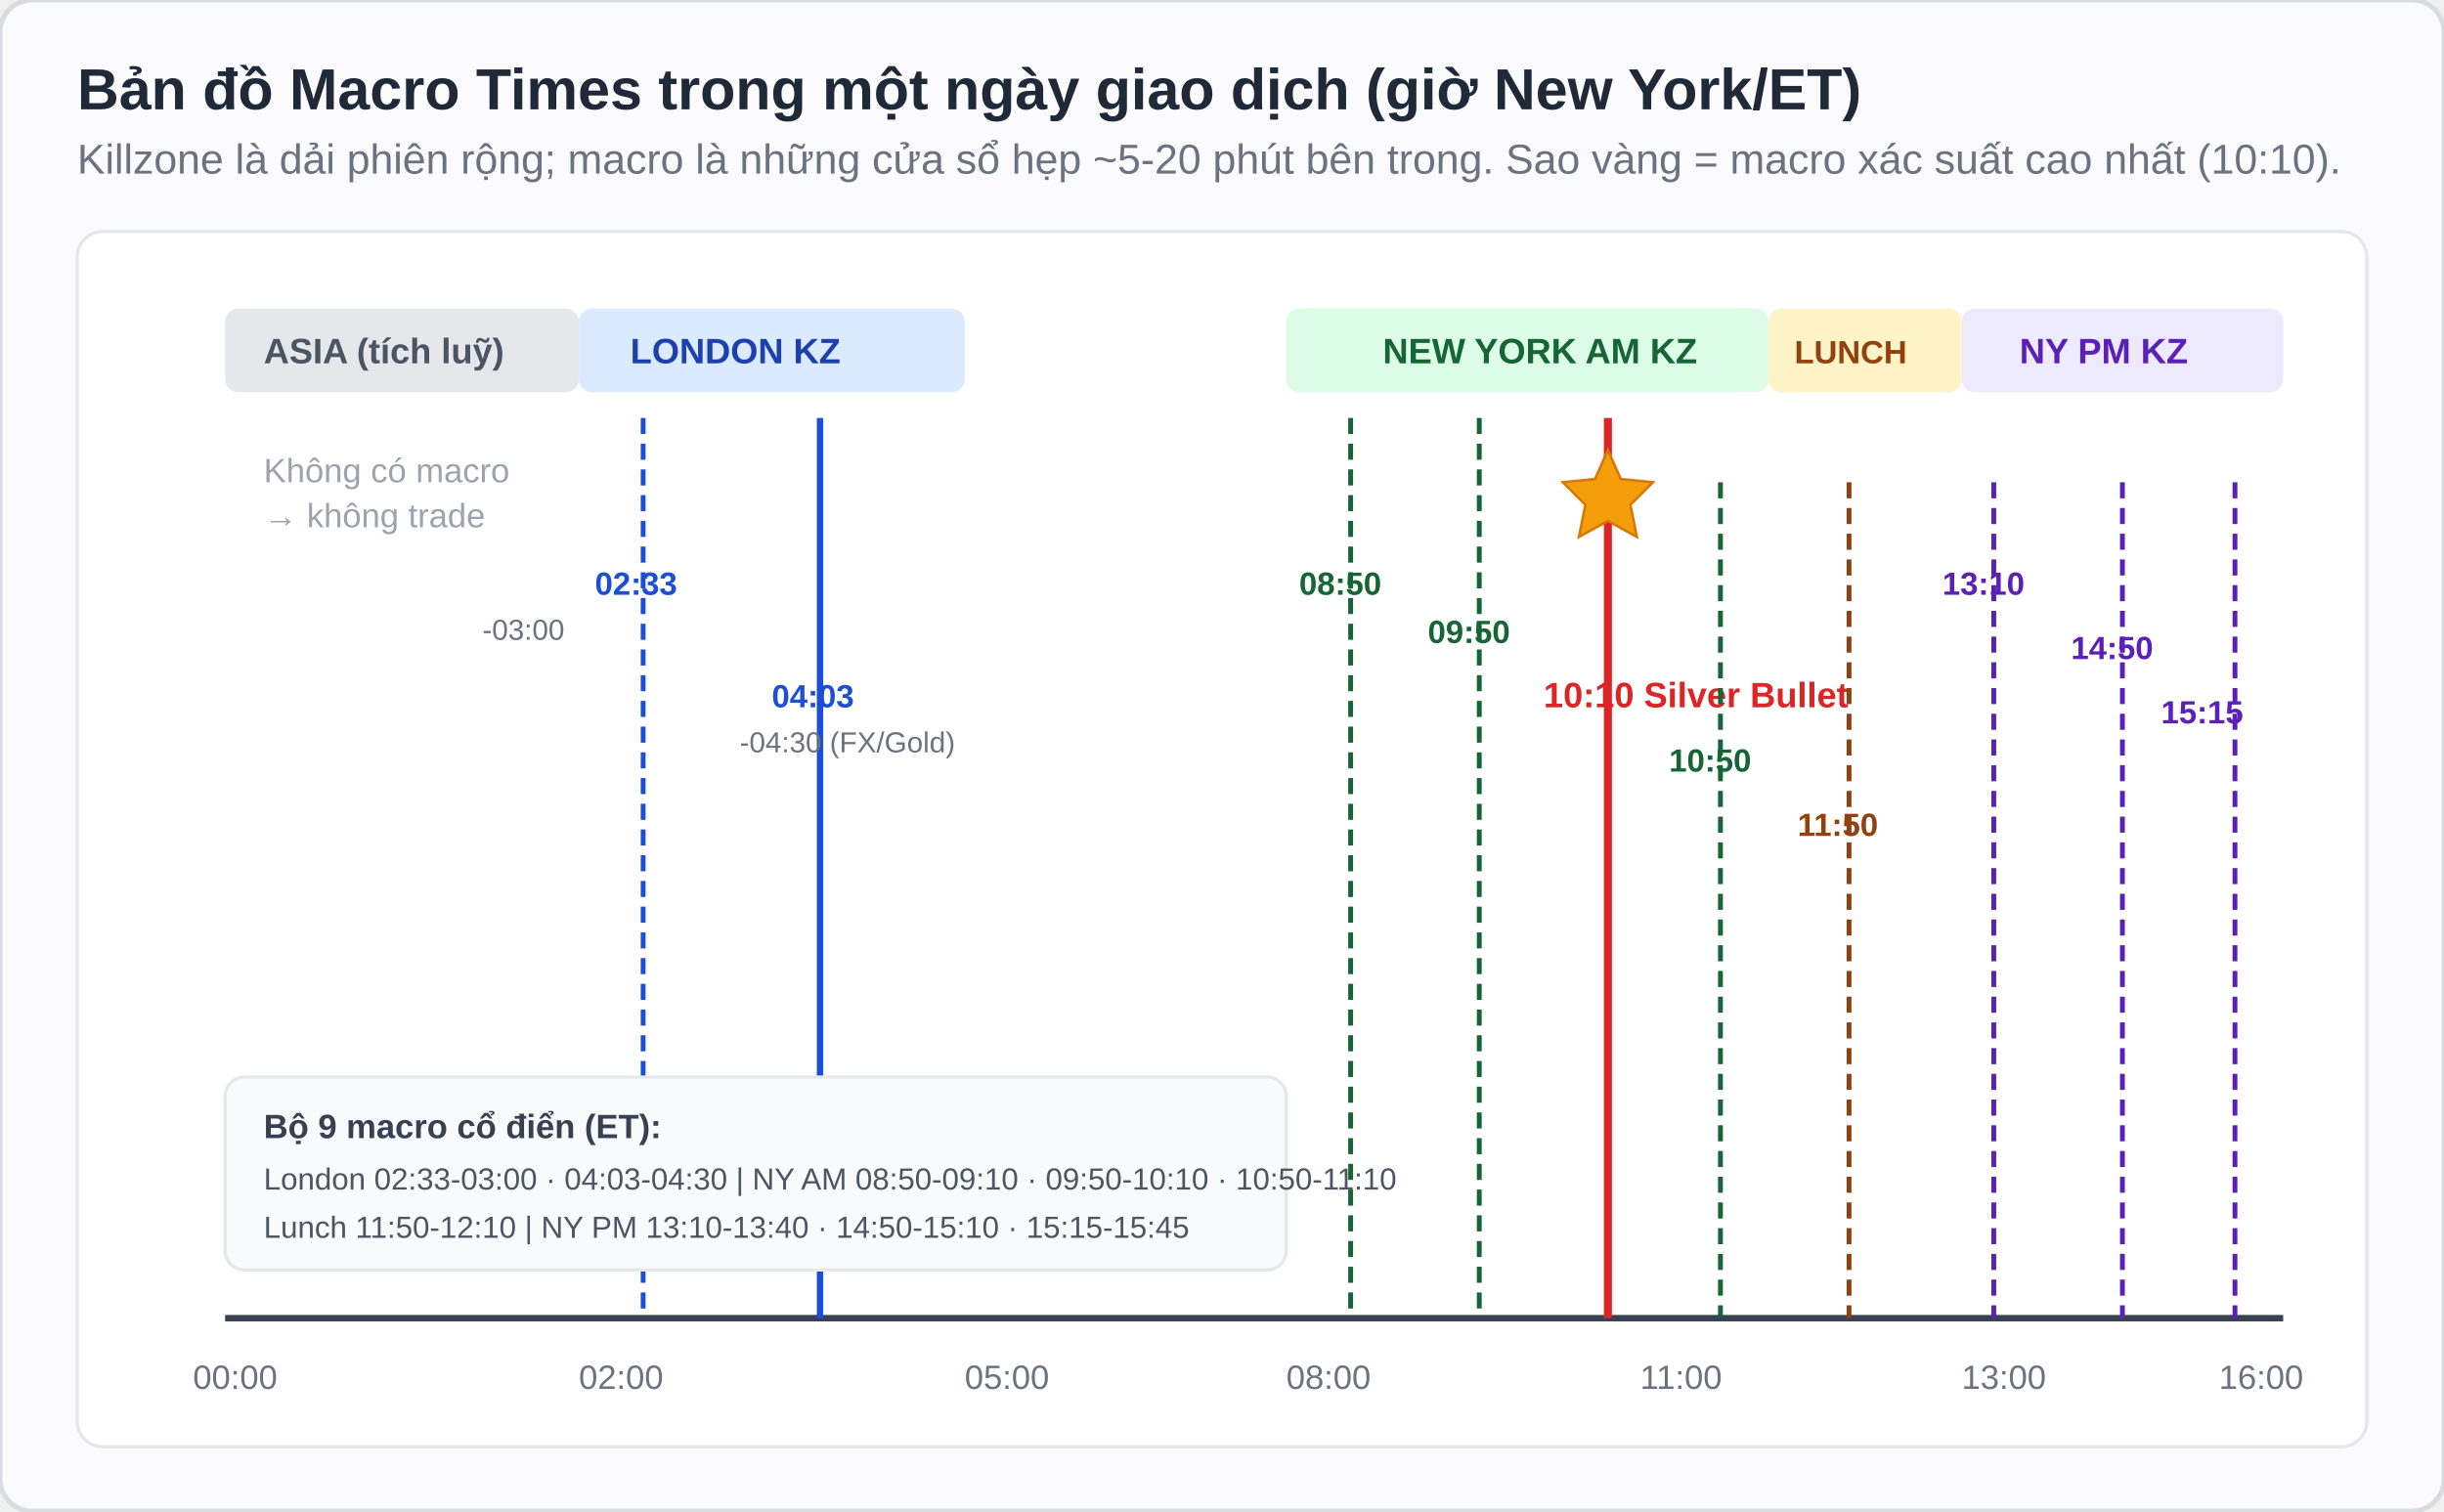
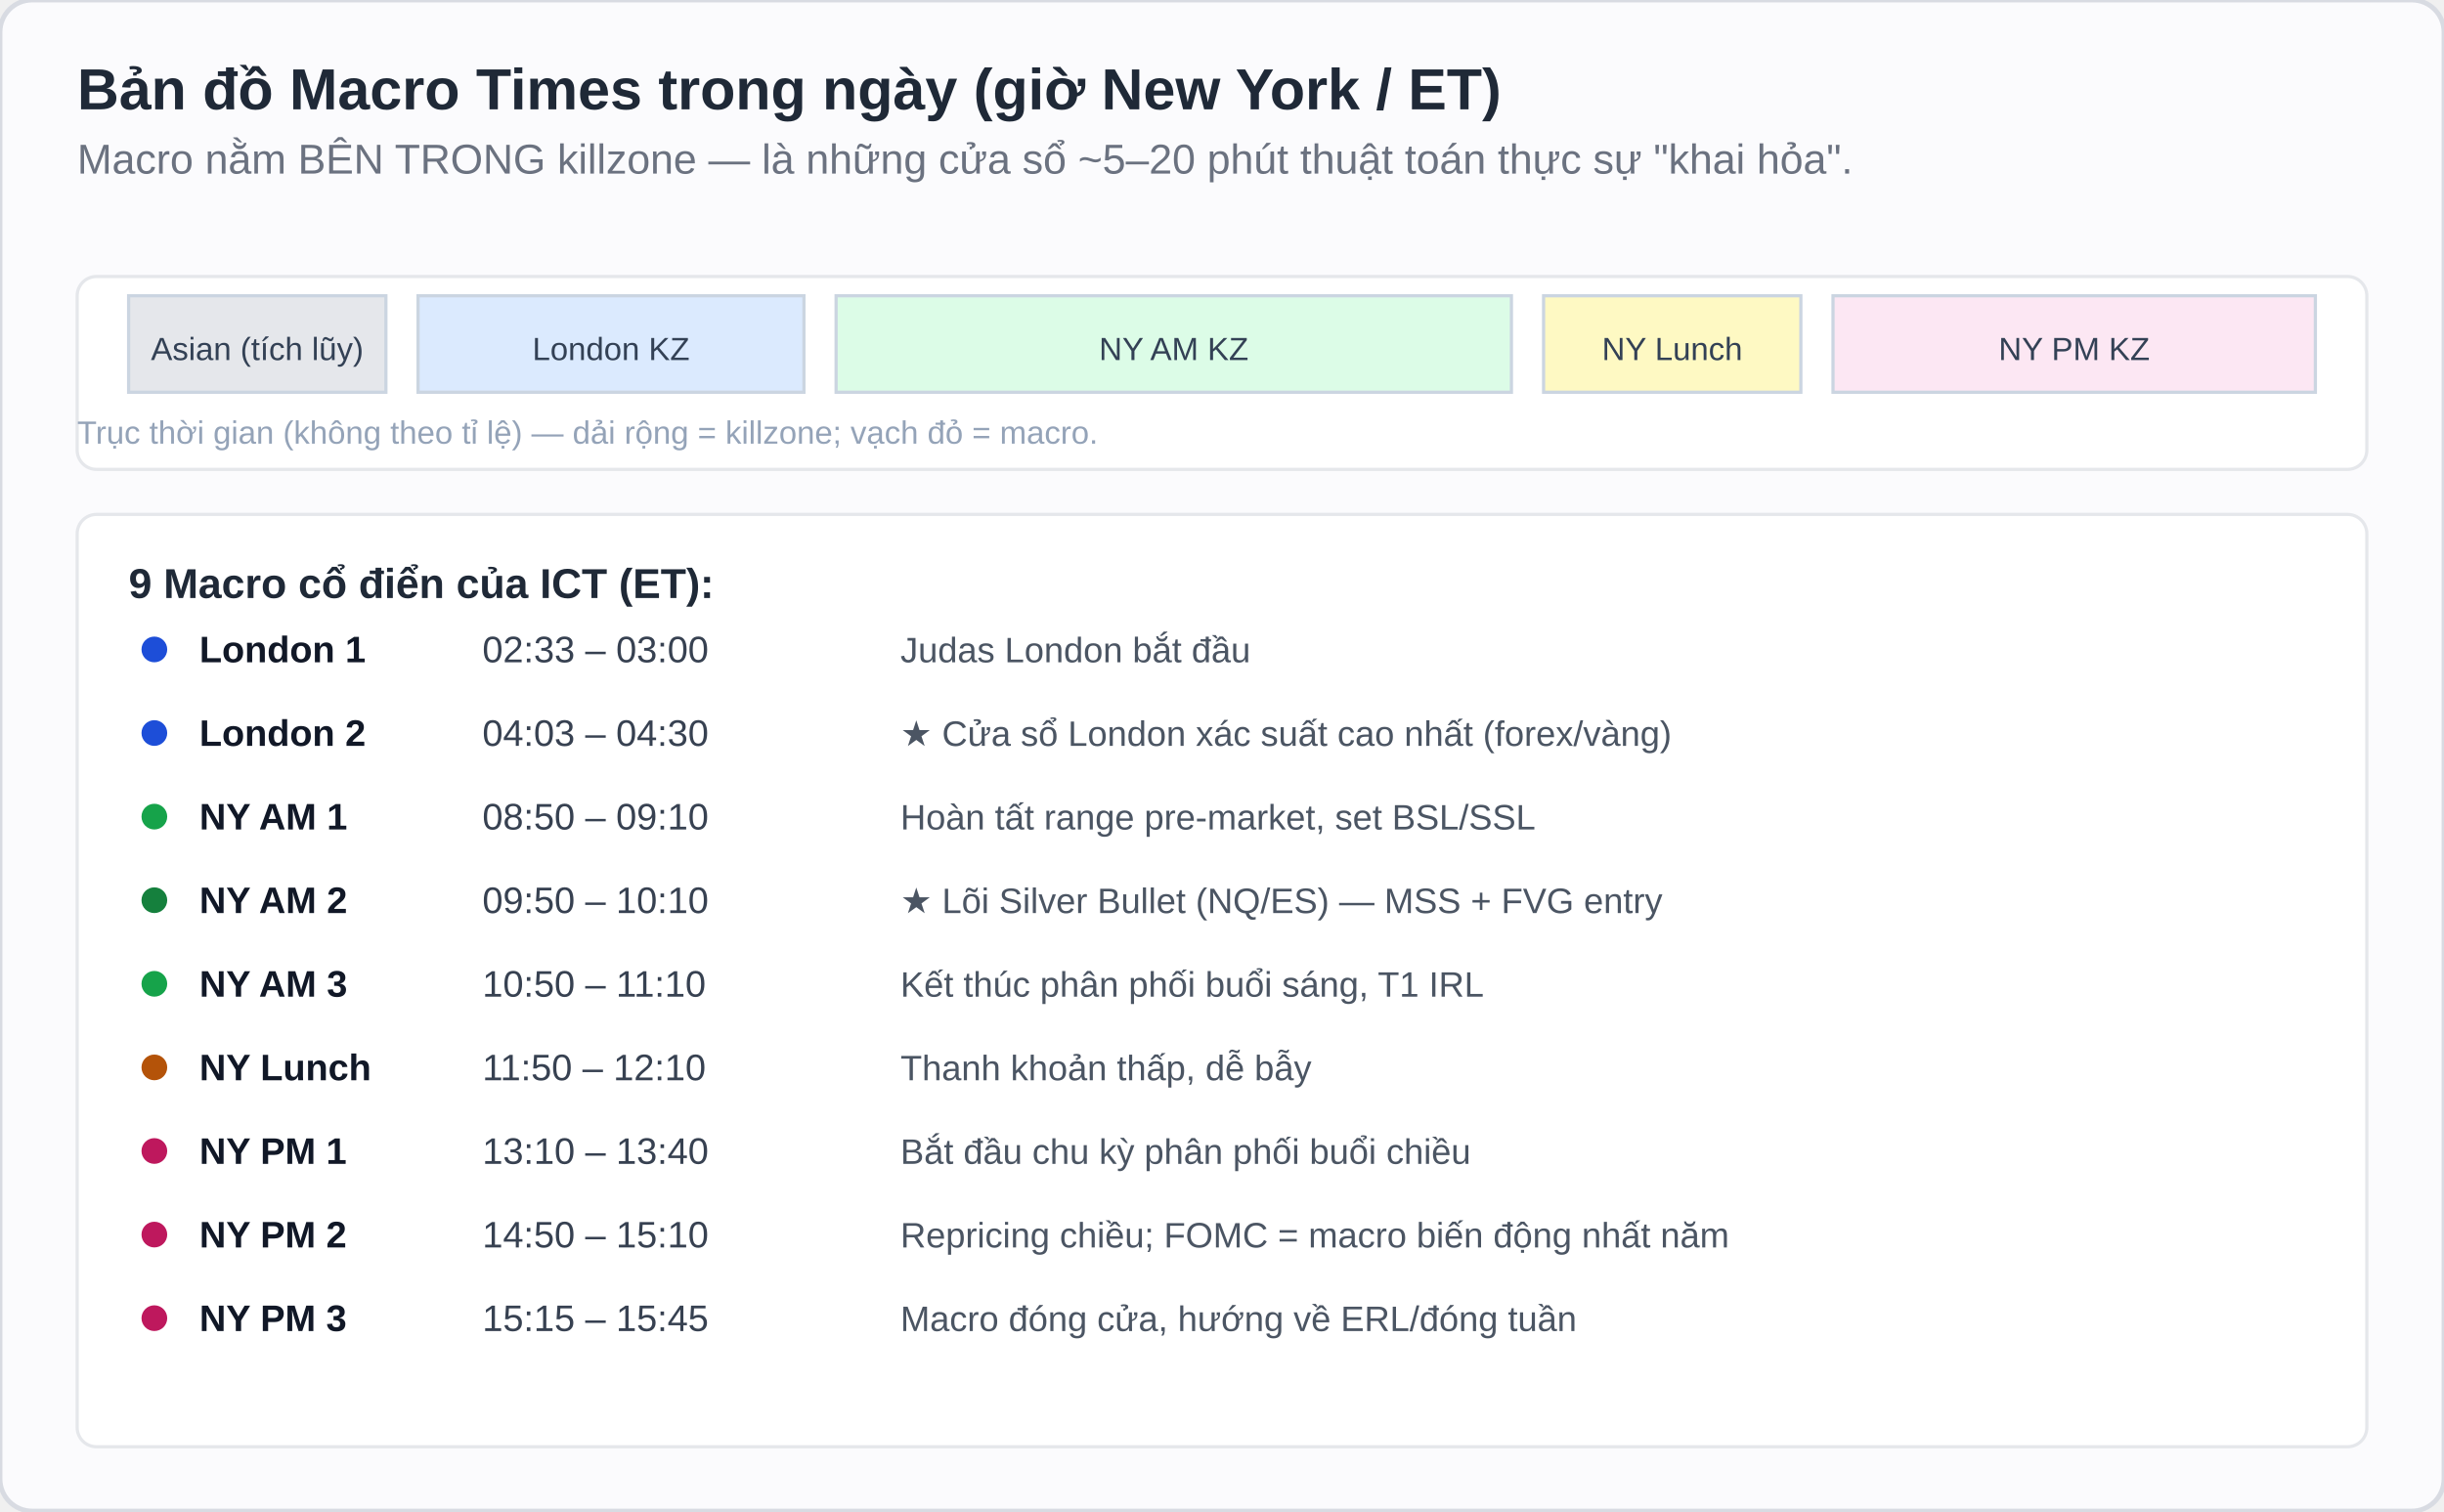
<svg xmlns="http://www.w3.org/2000/svg" viewBox="0 0 760 470" font-family="'Segoe UI', Arial, sans-serif">
  <rect x="0" y="0" width="760" height="470" rx="10" fill="#FBFBFD" stroke="#D8DBE2" stroke-width="1.5" />
-   <text x="24" y="34" font-size="18" font-weight="700" fill="#1F2937">Bản đồ Macro Times trong một ngày giao dịch (giờ New York/ET)</text>
-   <text x="24" y="54" font-size="13" fill="#6B7280">Killzone là dải phiên rộng; macro là những cửa sổ hẹp ~5-20 phút bên trong. Sao vàng = macro xác suất cao nhất (10:10).</text>
-   <rect x="24" y="72" width="712" height="378" rx="8" fill="#FFFFFF" stroke="#E5E7EB" />
-   <line x1="70" y1="410" x2="710" y2="410" stroke="#374151" stroke-width="2" />
-   <text x="60" y="432" font-size="10.5" fill="#6B7280">00:00</text>
-   <text x="180" y="432" font-size="10.5" fill="#6B7280">02:00</text>
-   <text x="300" y="432" font-size="10.5" fill="#6B7280">05:00</text>
-   <text x="400" y="432" font-size="10.5" fill="#6B7280">08:00</text>
-   <text x="510" y="432" font-size="10.5" fill="#6B7280">11:00</text>
-   <text x="610" y="432" font-size="10.5" fill="#6B7280">13:00</text>
-   <text x="690" y="432" font-size="10.5" fill="#6B7280">16:00</text>
-   <rect x="70" y="96" width="110" height="26" rx="4" fill="#E5E7EB" />
-   <text x="82" y="113" font-size="11" font-weight="700" fill="#4B5563">ASIA (tích luỹ)</text>
-   <rect x="180" y="96" width="120" height="26" rx="4" fill="#DBEAFE" />
-   <text x="196" y="113" font-size="11" font-weight="700" fill="#1E40AF">LONDON KZ</text>
-   <rect x="400" y="96" width="150" height="26" rx="4" fill="#DCFCE7" />
-   <text x="430" y="113" font-size="11" font-weight="700" fill="#166534">NEW YORK AM KZ</text>
-   <rect x="550" y="96" width="60" height="26" rx="4" fill="#FEF3C7" />
-   <text x="558" y="113" font-size="10" font-weight="700" fill="#92400E">LUNCH</text>
-   <rect x="610" y="96" width="100" height="26" rx="4" fill="#EDE9FE" />
-   <text x="628" y="113" font-size="11" font-weight="700" fill="#5B21B6">NY PM KZ</text>
-   <text x="82" y="150" font-size="10.5" fill="#9CA3AF">Không có macro</text>
-   <text x="82" y="164" font-size="10.5" fill="#9CA3AF">→ không trade</text>
-   <line x1="200" y1="130" x2="200" y2="410" stroke="#1D4ED8" stroke-width="1.5" stroke-dasharray="5 3" />
-   <text x="185" y="185" font-size="10" font-weight="700" fill="#1D4ED8">02:33</text>
-   <text x="150" y="199" font-size="9" fill="#6B7280">-03:00</text>
-   <line x1="255" y1="130" x2="255" y2="410" stroke="#1D4ED8" stroke-width="2" />
-   <text x="240" y="220" font-size="10" font-weight="700" fill="#1D4ED8">04:03</text>
-   <text x="230" y="234" font-size="9" fill="#6B7280">-04:30 (FX/Gold)</text>
-   <line x1="420" y1="130" x2="420" y2="410" stroke="#166534" stroke-width="1.5" stroke-dasharray="5 3" />
-   <text x="404" y="185" font-size="10" font-weight="700" fill="#166534">08:50</text>
-   <line x1="460" y1="130" x2="460" y2="410" stroke="#166534" stroke-width="1.5" stroke-dasharray="5 3" />
-   <text x="444" y="200" font-size="10" font-weight="700" fill="#166534">09:50</text>
-   <line x1="500" y1="130" x2="500" y2="410" stroke="#DC2626" stroke-width="2.5" />
-   <text x="480" y="220" font-size="11" font-weight="700" fill="#DC2626">10:10 Silver Bullet</text>
-   <path d="M500,140 l4,9 10,1 -7,7 2,10 -9,-5 -9,5 2,-10 -7,-7 10,-1 z" fill="#F59E0B" stroke="#D97706" stroke-width="0.8" />
-   <line x1="535" y1="150" x2="535" y2="410" stroke="#166534" stroke-width="1.5" stroke-dasharray="5 3" />
-   <text x="519" y="240" font-size="10" font-weight="700" fill="#166534">10:50</text>
-   <line x1="575" y1="150" x2="575" y2="410" stroke="#92400E" stroke-width="1.5" stroke-dasharray="5 3" />
-   <text x="559" y="260" font-size="10" font-weight="700" fill="#92400E">11:50</text>
-   <line x1="620" y1="150" x2="620" y2="410" stroke="#5B21B6" stroke-width="1.5" stroke-dasharray="5 3" />
-   <text x="604" y="185" font-size="10" font-weight="700" fill="#5B21B6">13:10</text>
-   <line x1="660" y1="150" x2="660" y2="410" stroke="#5B21B6" stroke-width="1.5" stroke-dasharray="5 3" />
-   <text x="644" y="205" font-size="10" font-weight="700" fill="#5B21B6">14:50</text>
-   <line x1="695" y1="150" x2="695" y2="410" stroke="#5B21B6" stroke-width="1.5" stroke-dasharray="5 3" />
-   <text x="672" y="225" font-size="10" font-weight="700" fill="#5B21B6">15:15</text>
-   <rect x="70" y="335" width="330" height="60" rx="6" fill="#F9FAFB" stroke="#E5E7EB" />
-   <text x="82" y="354" font-size="10.5" font-weight="700" fill="#374151">Bộ 9 macro cổ điển (ET):</text>
-   <text x="82" y="370" font-size="9.5" fill="#4B5563">London 02:33-03:00 · 04:03-04:30 | NY AM 08:50-09:10 · 09:50-10:10 · 10:50-11:10</text>
-   <text x="82" y="385" font-size="9.5" fill="#4B5563">Lunch 11:50-12:10 | NY PM 13:10-13:40 · 14:50-15:10 · 15:15-15:45</text>
+   <text x="24" y="34" font-size="18" font-weight="700" fill="#1F2937">Bản đồ Macro Times trong ngày (giờ New York / ET)</text>
+   <text x="24" y="54" font-size="13" fill="#6B7280">Macro nằm BÊN TRONG killzone — là những cửa sổ ~5–20 phút thuật toán thực sự "khai hỏa".</text>
+   <rect x="24" y="86" width="712" height="60" rx="6" fill="#FFFFFF" stroke="#E5E7EB" />
+   <rect x="40" y="92" width="80" height="30" fill="#E5E7EB" stroke="#CBD5E1" />
+   <text x="80" y="112" font-size="10" fill="#334155" text-anchor="middle">Asian (tích lũy)</text>
+   <rect x="130" y="92" width="120" height="30" fill="#DBEAFE" stroke="#CBD5E1" />
+   <text x="190" y="112" font-size="10" fill="#334155" text-anchor="middle">London KZ</text>
+   <rect x="260" y="92" width="210" height="30" fill="#DCFCE7" stroke="#CBD5E1" />
+   <text x="365" y="112" font-size="10" fill="#334155" text-anchor="middle">NY AM KZ</text>
+   <rect x="480" y="92" width="80" height="30" fill="#FEF9C3" stroke="#CBD5E1" />
+   <text x="520" y="112" font-size="10" fill="#334155" text-anchor="middle">NY Lunch</text>
+   <rect x="570" y="92" width="150" height="30" fill="#FCE7F3" stroke="#CBD5E1" />
+   <text x="645" y="112" font-size="10" fill="#334155" text-anchor="middle">NY PM KZ</text>
+   <text x="24" y="138" font-size="10" fill="#94A3B8">Trục thời gian (không theo tỉ lệ) — dải rộng = killzone; vạch đỏ = macro.</text>
+   <rect x="24" y="160" width="712" height="290" rx="6" fill="#FFFFFF" stroke="#E5E7EB" />
+   <text x="40" y="186" font-size="13" font-weight="700" fill="#1F2937">9 Macro cổ điển của ICT (ET):</text>
+   <circle cx="48" cy="202" r="4" fill="#1D4ED8" />
+   <text x="62" y="206" font-size="11.5" font-weight="700" fill="#111827">London 1</text>
+   <text x="150" y="206" font-size="11.5" fill="#374151">02:33 – 03:00</text>
+   <text x="280" y="206" font-size="11" fill="#4B5563">Judas London bắt đầu</text>
+   <circle cx="48" cy="228" r="4" fill="#1D4ED8" />
+   <text x="62" y="232" font-size="11.5" font-weight="700" fill="#111827">London 2</text>
+   <text x="150" y="232" font-size="11.5" fill="#374151">04:03 – 04:30</text>
+   <text x="280" y="232" font-size="11" fill="#4B5563">★ Cửa sổ London xác suất cao nhất (forex/vàng)</text>
+   <circle cx="48" cy="254" r="4" fill="#16A34A" />
+   <text x="62" y="258" font-size="11.5" font-weight="700" fill="#111827">NY AM 1</text>
+   <text x="150" y="258" font-size="11.5" fill="#374151">08:50 – 09:10</text>
+   <text x="280" y="258" font-size="11" fill="#4B5563">Hoàn tất range pre-market, set BSL/SSL</text>
+   <circle cx="48" cy="280" r="4" fill="#15803D" />
+   <text x="62" y="284" font-size="11.5" font-weight="700" fill="#111827">NY AM 2</text>
+   <text x="150" y="284" font-size="11.5" fill="#374151">09:50 – 10:10</text>
+   <text x="280" y="284" font-size="11" fill="#4B5563">★ Lõi Silver Bullet (NQ/ES) — MSS + FVG entry</text>
+   <circle cx="48" cy="306" r="4" fill="#16A34A" />
+   <text x="62" y="310" font-size="11.5" font-weight="700" fill="#111827">NY AM 3</text>
+   <text x="150" y="310" font-size="11.5" fill="#374151">10:50 – 11:10</text>
+   <text x="280" y="310" font-size="11" fill="#4B5563">Kết thúc phân phối buổi sáng, T1 IRL</text>
+   <circle cx="48" cy="332" r="4" fill="#B45309" />
+   <text x="62" y="336" font-size="11.5" font-weight="700" fill="#111827">NY Lunch</text>
+   <text x="150" y="336" font-size="11.5" fill="#374151">11:50 – 12:10</text>
+   <text x="280" y="336" font-size="11" fill="#4B5563">Thanh khoản thấp, dễ bẫy</text>
+   <circle cx="48" cy="358" r="4" fill="#BE185D" />
+   <text x="62" y="362" font-size="11.5" font-weight="700" fill="#111827">NY PM 1</text>
+   <text x="150" y="362" font-size="11.5" fill="#374151">13:10 – 13:40</text>
+   <text x="280" y="362" font-size="11" fill="#4B5563">Bắt đầu chu kỳ phân phối buổi chiều</text>
+   <circle cx="48" cy="384" r="4" fill="#BE185D" />
+   <text x="62" y="388" font-size="11.5" font-weight="700" fill="#111827">NY PM 2</text>
+   <text x="150" y="388" font-size="11.5" fill="#374151">14:50 – 15:10</text>
+   <text x="280" y="388" font-size="11" fill="#4B5563">Repricing chiều; FOMC = macro biến động nhất năm</text>
+   <circle cx="48" cy="410" r="4" fill="#BE185D" />
+   <text x="62" y="414" font-size="11.5" font-weight="700" fill="#111827">NY PM 3</text>
+   <text x="150" y="414" font-size="11.5" fill="#374151">15:15 – 15:45</text>
+   <text x="280" y="414" font-size="11" fill="#4B5563">Macro đóng cửa, hướng về ERL/đóng tuần</text>
</svg>
